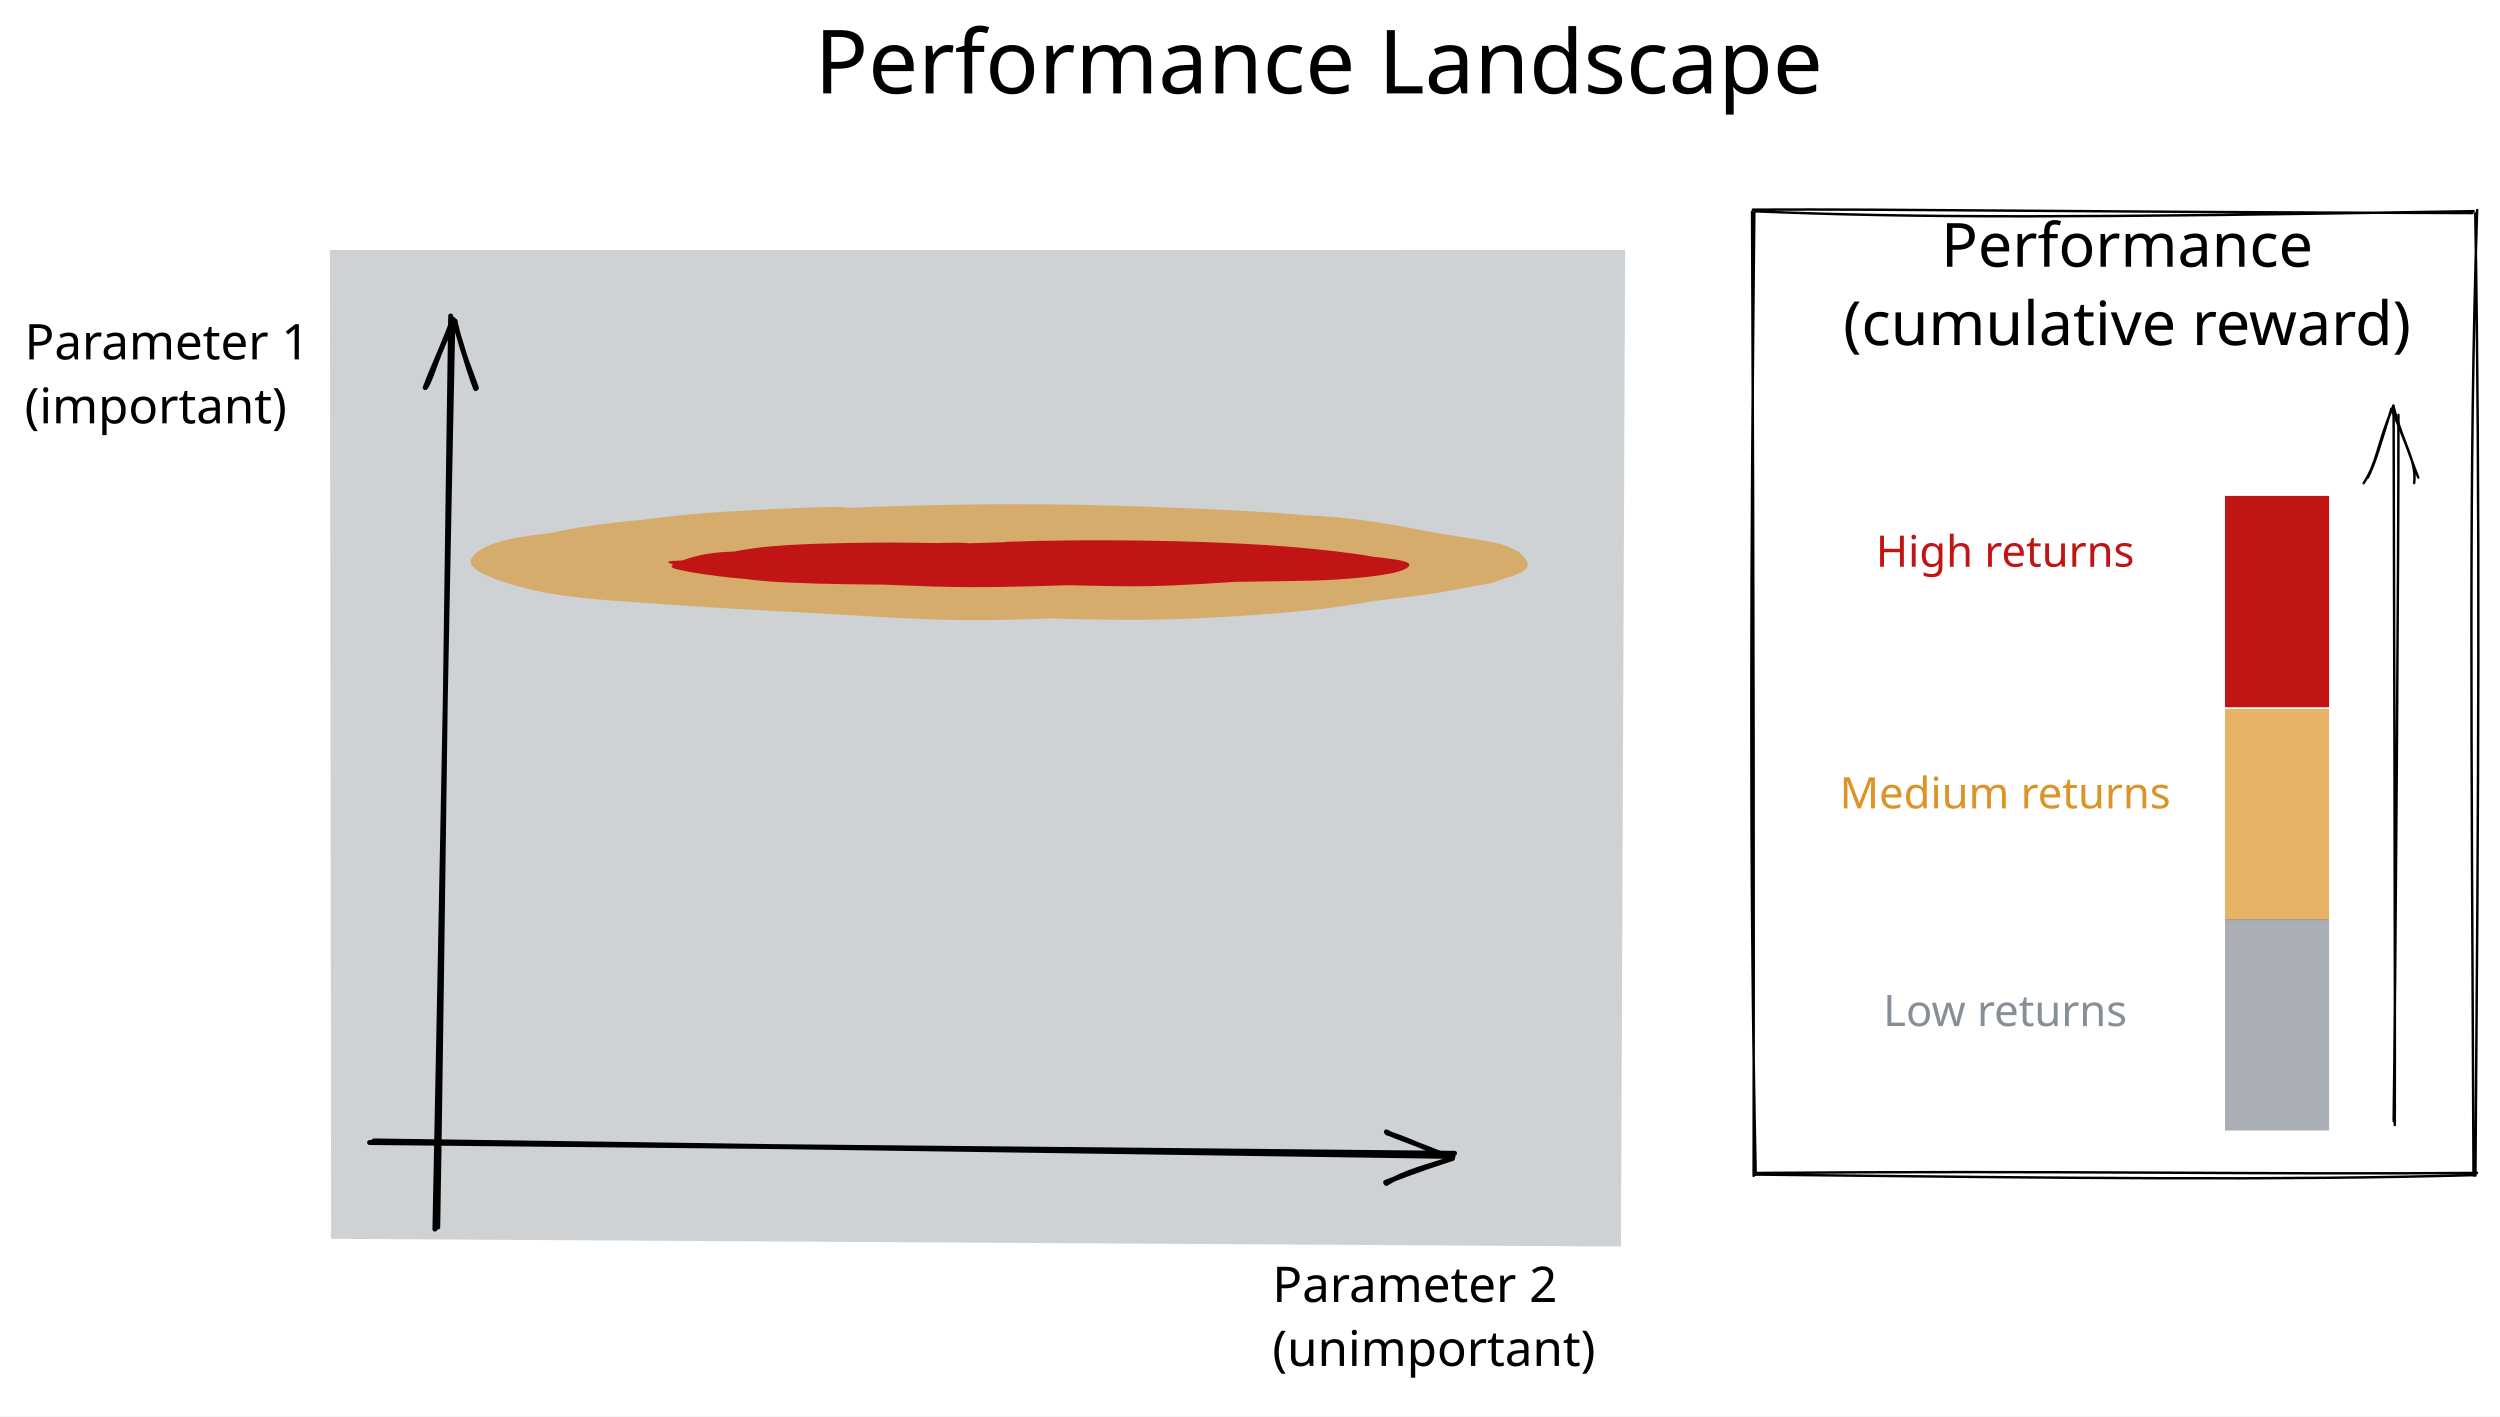
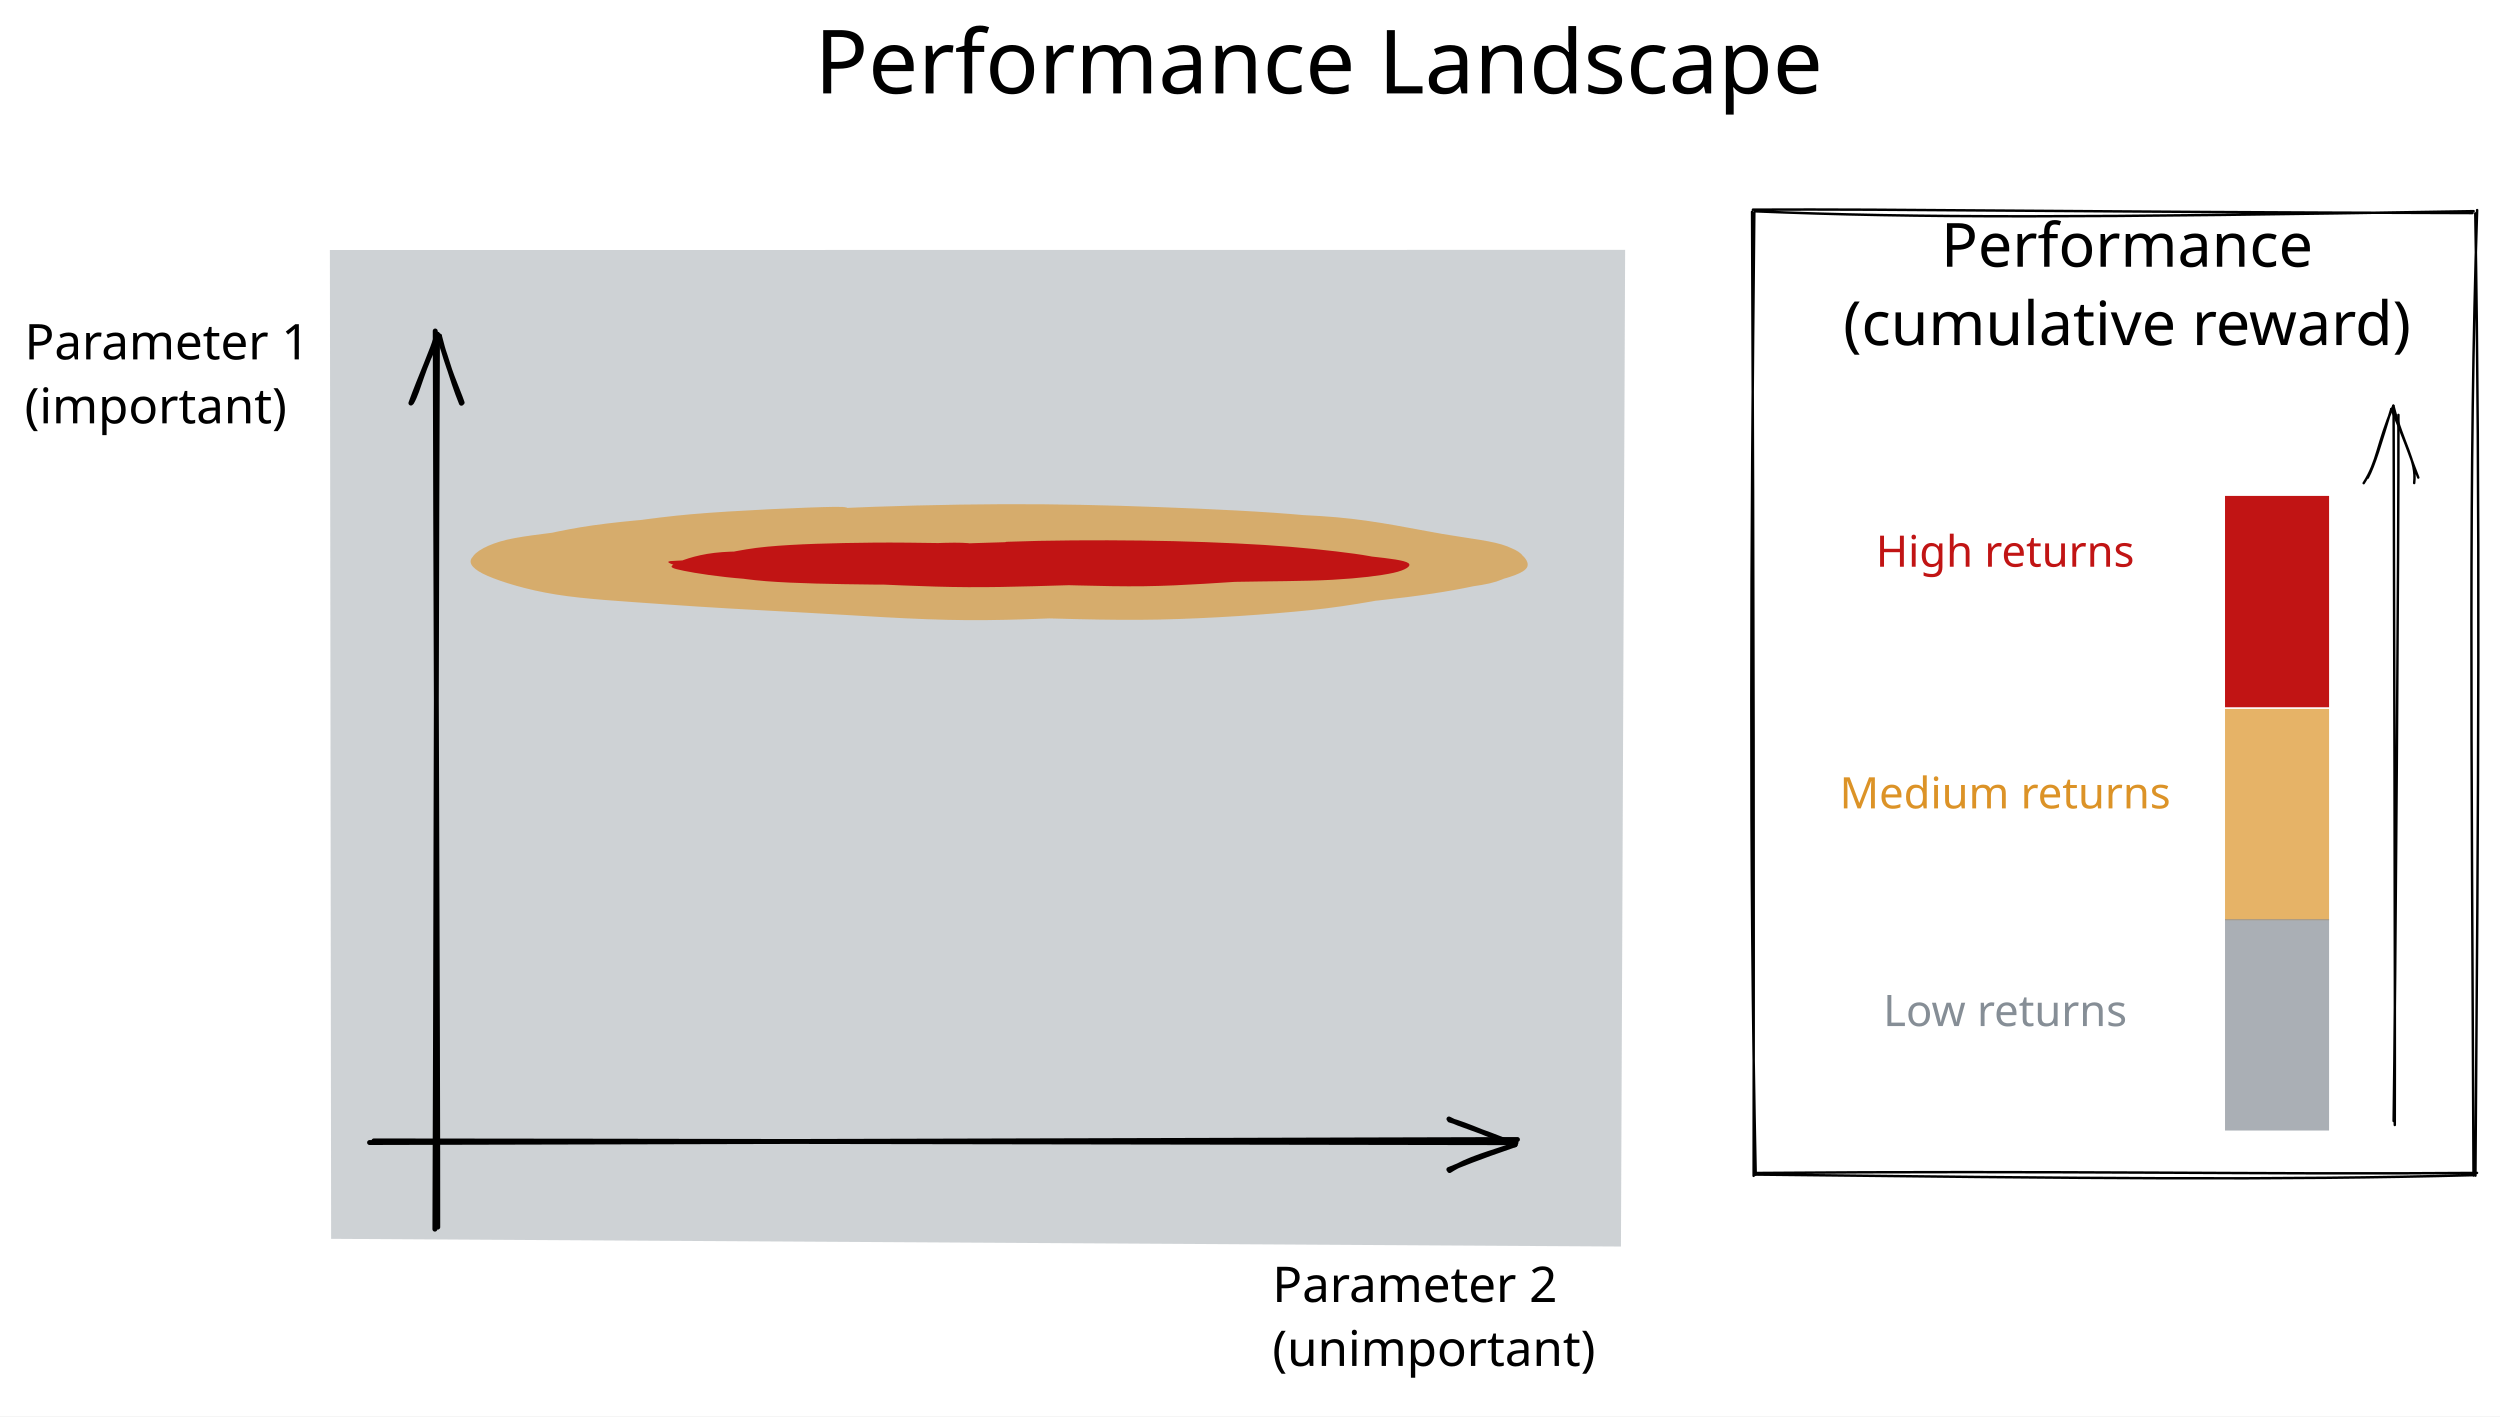
- <svg xmlns="http://www.w3.org/2000/svg" version="1.1" viewBox="0 0 1015.808 575.5" width="2031.615" height="1151">
+ <svg xmlns="http://www.w3.org/2000/svg" version="1.1" viewBox="0 0 1015.808 575.5" width="1015.808" height="575.5">
  <defs>
    <style class="style-fonts">
      @font-face {
        font-family: "Virgil";
        src: url("https://excalidraw.com/Virgil.woff2");
      }
      @font-face {
        font-family: "Cascadia";
        src: url("https://excalidraw.com/Cascadia.woff2");
      }
    </style>
  </defs>
  <rect x="0" y="0" width="1015.808" height="575.5" fill="#ffffff" />
  <g stroke-opacity="0.4" fill-opacity="0.4" stroke-linecap="round" transform="translate(135 100.5) rotate(0 262.5 202)">
    <path d="M-0.96 1.09 L525.33 1.03 L523.63 406 L-0.46 402.87" stroke="none" stroke-width="0" fill="#868e96" />
    <path d="M-0.68 0.74 C172.3 -0.25, 343.59 -0.39, 524.71 0.34 M0.29 -0.26 C160.48 -0.64, 320.47 -1.22, 525.36 0.39 M524.19 -0.76 C523.39 146.95, 523.22 295.77, 524.1 403.65 M525.52 -0.4 C526.5 124.49, 526.54 248.23, 524.51 404.41 M525.53 403.82 C361.76 402.11, 198.25 402.74, 0.77 403.56 M524.93 403.66 C415.17 401.81, 305.96 402.06, -0.21 404.27 M-0.62 404.7 C0.62 253.8, -0.24 101.48, 0.28 -0.1 M-0.09 404.41 C-2.15 291.42, -1.79 180.06, -0.54 0.23" stroke="transparent" stroke-width="1" fill="none" />
  </g>
  <g stroke-opacity="0.6" fill-opacity="0.6" stroke-linecap="round" transform="translate(192 205.5) rotate(0 214 23)">
    <path d="M227.52 0.61 C248.44 0.63, 271.88 1.82, 292.47 2.49 C313.05 3.17, 334.09 3.18, 351.02 4.67 C367.96 6.17, 382.5 9.48, 394.08 11.45 C405.65 13.42, 414.73 14.26, 420.47 16.51 C426.21 18.76, 429.71 22.49, 428.51 24.94 C427.31 27.39, 421.4 29.16, 413.26 31.19 C405.12 33.23, 393.96 35.33, 379.67 37.13 C365.38 38.93, 346.44 40.78, 327.51 42 C308.57 43.22, 287.19 43.7, 266.07 44.44 C244.96 45.19, 222.53 46.64, 200.81 46.48 C179.09 46.32, 156.22 44.54, 135.75 43.47 C115.27 42.39, 94.91 41.28, 77.94 40.04 C60.96 38.81, 45.87 37.99, 33.89 36.06 C21.92 34.14, 11.81 30.95, 6.11 28.49 C0.4 26.02, -1.83 23.48, -0.33 21.26 C1.16 19.05, 6.82 17.44, 15.09 15.22 C23.36 12.99, 35.34 9.86, 49.3 7.91 C63.26 5.96, 80.18 4.72, 98.85 3.51 C117.52 2.3, 139.09 1.17, 161.32 0.66 C183.55 0.16, 219.33 0.39, 232.23 0.46 C245.12 0.53, 238.93 0.76, 238.69 1.06 M147.42 1.11 C166.27 0.12, 193.36 -0.54, 215.31 -0.64 C237.25 -0.73, 258.35 -0.22, 279.09 0.55 C299.83 1.32, 321.77 2.3, 339.74 3.99 C357.72 5.67, 373.97 8.69, 386.95 10.64 C399.92 12.59, 410.9 13.76, 417.61 15.69 C424.32 17.61, 427.47 19.69, 427.2 22.21 C426.93 24.73, 422.85 28.63, 415.97 30.81 C409.1 33, 398.49 33.39, 385.94 35.32 C373.39 37.25, 358.5 40.57, 340.68 42.39 C322.85 44.21, 300.38 45.77, 278.98 46.24 C257.58 46.71, 233.95 45.67, 212.28 45.2 C190.61 44.73, 169.73 44.21, 148.96 43.42 C128.2 42.62, 105.74 41.7, 87.69 40.42 C69.64 39.13, 53.28 37.39, 40.64 35.7 C27.99 34.01, 18.67 32.53, 11.83 30.3 C4.99 28.07, -0.29 24.96, -0.38 22.33 C-0.48 19.69, 4.24 16.61, 11.27 14.51 C18.3 12.4, 28.84 11.55, 41.79 9.7 C54.73 7.86, 71.32 4.98, 88.91 3.44 C106.5 1.9, 137.12 0.56, 147.34 0.44 C157.55 0.32, 148.75 2.36, 150.21 2.71" stroke="none" stroke-width="0" fill="#dc9327" />
    <path d="M166.64 0.2 C186.29 -0.43, 210.49 0.82, 232.5 1 C254.52 1.18, 278.23 0.5, 298.71 1.26 C319.19 2.02, 339.01 3.95, 355.4 5.57 C371.79 7.19, 385.93 9.07, 397.04 10.98 C408.15 12.89, 417.18 14.58, 422.05 17.02 C426.92 19.47, 428.23 23.29, 426.25 25.67 C424.27 28.06, 418.51 29.14, 410.17 31.36 C401.83 33.57, 390.65 37.21, 376.18 38.96 C361.72 40.71, 342.36 40.7, 323.38 41.84 C304.4 42.98, 283.61 45.25, 262.29 45.79 C240.97 46.33, 217.53 45.32, 195.48 45.08 C173.43 44.84, 150.28 45.1, 130 44.36 C109.72 43.61, 90.43 42.16, 73.8 40.62 C57.17 39.09, 41.43 37.35, 30.19 35.14 C18.95 32.93, 11.39 29.75, 6.35 27.36 C1.32 24.96, -1.98 22.85, -0.02 20.75 C1.94 18.65, 9.42 16.78, 18.12 14.75 C26.81 12.71, 38 10.5, 52.16 8.55 C66.32 6.6, 82.12 4.4, 103.1 3.04 C124.07 1.68, 163.84 0.95, 178 0.39 C192.16 -0.16, 187.69 -0.66, 188.08 -0.28 M269.22 1.15 C290.5 1.53, 312.59 3.63, 331.04 5.02 C349.49 6.4, 366.09 7.58, 379.92 9.45 C393.75 11.31, 405.85 14.27, 414.03 16.19 C422.2 18.11, 427.81 18.65, 428.95 20.99 C430.09 23.33, 426.92 27.79, 420.86 30.24 C414.8 32.68, 404.82 34.04, 392.58 35.65 C380.34 37.26, 364.21 38.63, 347.42 39.91 C330.62 41.19, 312.08 42.4, 291.81 43.34 C271.53 44.27, 248.2 45.42, 225.79 45.53 C203.38 45.64, 178.53 44.62, 157.36 43.99 C136.19 43.35, 117.03 42.91, 98.76 41.73 C80.49 40.54, 61.88 38.79, 47.72 36.87 C33.56 34.95, 21.79 32.39, 13.8 30.19 C5.82 28, 0.89 26.04, -0.17 23.69 C-1.23 21.35, 1.76 18.32, 7.45 16.12 C13.13 13.92, 22.15 12.58, 33.93 10.49 C45.71 8.41, 60.83 4.93, 78.12 3.63 C95.4 2.33, 116.78 3.34, 137.62 2.68 C158.45 2.02, 181.41 0.11, 203.12 -0.33 C224.83 -0.78, 256.9 -0.15, 267.87 0.04 C278.83 0.22, 269.45 0.47, 268.89 0.78" stroke="transparent" stroke-width="1" fill="none" />
  </g>
  <g transform="translate(331 10) rotate(0 207 23.5)">
    <text x="0" y="0" font-family="Virgil, Segoe UI Emoji" font-size="36px" fill="#000000" text-anchor="start" style="white-space: pre;" direction="ltr" dominant-baseline="text-before-edge">Performance Landscape</text>
  </g>
  <g stroke-linecap="round" transform="translate(904.0769 201.5) rotate(0 21.14073 42.94211)">
    <path d="M0 0 L42.28 0 L42.28 85.88 L0 85.88" stroke="none" stroke-width="0" fill="#c11414" />
    <path d="M0 0 C12.95 0, 25.89 0, 42.28 0 M0 0 C13.68 0, 27.36 0, 42.28 0 M42.28 0 C42.28 24.57, 42.28 49.15, 42.28 85.88 M42.28 0 C42.28 17.59, 42.28 35.17, 42.28 85.88 M42.28 85.88 C29.67 85.88, 17.05 85.88, 0 85.88 M42.28 85.88 C32.39 85.88, 22.5 85.88, 0 85.88 M0 85.88 C0 63.72, 0 41.55, 0 0 M0 85.88 C0 56.52, 0 27.15, 0 0" stroke="transparent" stroke-width="1" fill="none" />
  </g>
  <g stroke-opacity="0.7" fill-opacity="0.7" stroke-linecap="round" transform="translate(904.0769 288.0449) rotate(0 21.14073 42.94211)">
    <path d="M0 0 L42.28 0 L42.28 85.88 L0 85.88" stroke="none" stroke-width="0" fill="#dc9327" />
    <path d="M0 0 C9.52 0, 19.03 0, 42.28 0 M0 0 C12.06 0, 24.11 0, 42.28 0 M42.28 0 C42.28 32.17, 42.28 64.33, 42.28 85.88 M42.28 0 C42.28 20.08, 42.28 40.16, 42.28 85.88 M42.28 85.88 C30.54 85.88, 18.8 85.88, 0 85.88 M42.28 85.88 C26.8 85.88, 11.33 85.88, 0 85.88 M0 85.88 C0 61.15, 0 36.43, 0 0 M0 85.88 C0 63.39, 0 40.9, 0 0" stroke="transparent" stroke-width="1" fill="none" />
  </g>
  <g stroke-opacity="0.7" fill-opacity="0.7" stroke-linecap="round" transform="translate(904.0769 373.4812) rotate(0 21.14073 42.94211)">
    <path d="M0 0 L42.28 0 L42.28 85.88 L0 85.88" stroke="none" stroke-width="0" fill="#868e96" />
    <path d="M0 0 C14.75 0, 29.5 0, 42.28 0 M0 0 C9.23 0, 18.45 0, 42.28 0 M42.28 0 C42.28 31.46, 42.28 62.91, 42.28 85.88 M42.28 0 C42.28 24.94, 42.28 49.88, 42.28 85.88 M42.28 85.88 C25.99 85.88, 9.69 85.88, 0 85.88 M42.28 85.88 C31.98 85.88, 21.67 85.88, 0 85.88 M0 85.88 C0 62.88, 0 39.87, 0 0 M0 85.88 C0 65.73, 0 45.58, 0 0" stroke="transparent" stroke-width="1" fill="none" />
  </g>
  <g stroke-linecap="round">
-     <g transform="translate(151 463.5) rotate(0 219.5846 3.23442)">
-       <path d="M-0.84 0.74 C72.42 1.55, 366.69 4.37, 440.01 5.11 M0.92 0.08 C74.04 1.03, 366.54 5.36, 439.41 6.39" stroke="#000000" stroke-width="2" fill="none" />
+     <g transform="translate(151 463.5) rotate(0 232.3663 0.1563153)">
+       <path d="M-0.84 0.74 C76.68 0.62, 388 -0.29, 465.57 -0.49 M0.92 0.08 C78.3 0.1, 387.85 0.7, 464.98 0.8" stroke="#000000" stroke-width="2" fill="none" />
    </g>
-     <g transform="translate(151 463.5) rotate(0 219.5846 3.23442)">
-       <path d="M412.3 17.36 C419.82 12.65, 429.48 10.43, 438.82 7.28 M412.01 16.92 C416.53 15.17, 423.25 12.4, 439.07 7.24" stroke="#000000" stroke-width="2" fill="none" />
+     <g transform="translate(151 463.5) rotate(0 232.3663 0.1563153)">
+       <path d="M438 12.13 C445.46 7.3, 455.08 4.95, 464.39 1.68 M437.7 11.69 C442.19 9.86, 448.88 7.02, 464.63 1.64" stroke="#000000" stroke-width="2" fill="none" />
    </g>
-     <g transform="translate(151 463.5) rotate(0 219.5846 3.23442)">
-       <path d="M412.6 -3.16 C420.05 -0.94, 429.62 3.76, 438.82 7.28 M412.31 -3.6 C416.82 -1.05, 423.48 0.48, 439.07 7.24" stroke="#000000" stroke-width="2" fill="none" />
+     <g transform="translate(151 463.5) rotate(0 232.3663 0.1563153)">
+       <path d="M438.03 -8.39 C445.53 -6.3, 455.13 -1.72, 464.39 1.68 M437.74 -8.83 C442.28 -6.36, 448.96 -4.9, 464.63 1.64" stroke="#000000" stroke-width="2" fill="none" />
    </g>
  </g>
  <mask />
  <g stroke-linecap="round">
-     <g transform="translate(0.5348034 358.4526) rotate(284.7688 179.8191 -44.42392)">
-       <path d="M0.7 0.23 C60.81 -14.45, 300.03 -74.29, 360.03 -89.08 M-0.39 -0.69 C59.6 -15.13, 298.9 -73.45, 359 -87.86" stroke="#000000" stroke-width="2" fill="none" />
+     <g transform="translate(1.146945 363.7565) rotate(284.7688 176.0713 -46.67862)">
+       <path d="M0.7 0.23 C59.56 -15.2, 293.78 -78.05, 352.53 -93.59 M-0.39 -0.69 C58.35 -15.88, 292.66 -77.21, 351.51 -92.37" stroke="#000000" stroke-width="2" fill="none" />
    </g>
-     <g transform="translate(0.5348034 358.4526) rotate(284.7688 179.8191 -44.42392)">
-       <path d="M334.4 -71.51 C339.32 -74.67, 346.52 -80.63, 358.49 -86.88 M334.07 -71.73 C343.17 -78.36, 353.92 -83.76, 358.94 -88.04" stroke="#000000" stroke-width="2" fill="none" />
+     <g transform="translate(1.146945 363.7565) rotate(284.7688 176.0713 -46.67862)">
+       <path d="M327.19 -75.6 C332.04 -78.86, 339.17 -84.93, 350.99 -91.39 M326.85 -75.82 C335.84 -82.62, 346.49 -88.17, 351.45 -92.55" stroke="#000000" stroke-width="2" fill="none" />
    </g>
-     <g transform="translate(0.5348034 358.4526) rotate(284.7688 179.8191 -44.42392)">
-       <path d="M329.57 -91.45 C335.52 -89.7, 343.91 -90.73, 358.49 -86.88 M329.24 -91.68 C340.41 -90.52, 353.06 -88.07, 358.94 -88.04" stroke="#000000" stroke-width="2" fill="none" />
+     <g transform="translate(1.146945 363.7565) rotate(284.7688 176.0713 -46.67862)">
+       <path d="M322.03 -95.46 C327.99 -93.83, 336.4 -94.98, 350.99 -91.39 M321.69 -95.68 C332.88 -94.72, 345.55 -92.47, 351.45 -92.55" stroke="#000000" stroke-width="2" fill="none" />
    </g>
  </g>
  <mask />
  <g stroke-linecap="round" transform="translate(273 220.5) rotate(0 149.5 9)">
    <path d="M96.61 1.34 C111.83 0.65, 132.75 -0.44, 150.75 -0.4 C168.75 -0.36, 187.76 0.98, 204.6 1.57 C221.45 2.17, 238.6 2.51, 251.82 3.18 C265.05 3.85, 276.05 4.73, 283.96 5.59 C291.86 6.44, 297.71 7.18, 299.23 8.3 C300.76 9.41, 298.23 11.15, 293.09 12.28 C287.94 13.41, 279.35 14.47, 268.36 15.08 C257.37 15.69, 242.82 15.64, 227.13 15.95 C211.43 16.27, 192.01 16.6, 174.2 16.96 C156.39 17.31, 137.81 18.19, 120.27 18.08 C102.73 17.98, 84.06 16.88, 68.97 16.32 C53.88 15.76, 40.43 15.53, 29.75 14.72 C19.07 13.9, 9.73 12.43, 4.91 11.44 C0.09 10.45, -1.26 9.99, 0.82 8.77 C2.9 7.55, 9.2 5.08, 17.39 4.13 C25.58 3.18, 34.41 3.76, 49.96 3.08 C65.51 2.41, 98.29 0.41, 110.67 0.07 C123.05 -0.28, 123.63 0.89, 124.22 1.01 M135.94 -0.35 C152.61 -0.99, 173.2 -1.08, 190.66 -0.86 C208.11 -0.65, 226.24 0.03, 240.66 0.92 C255.09 1.81, 268.03 3.23, 277.22 4.48 C286.42 5.73, 292.79 7.43, 295.82 8.42 C298.86 9.4, 298.49 9.61, 295.43 10.4 C292.38 11.19, 286.98 12.32, 277.47 13.14 C267.97 13.97, 252.65 14.59, 238.39 15.35 C224.13 16.11, 208.82 17.46, 191.91 17.7 C175.01 17.94, 155.22 16.9, 136.95 16.78 C118.68 16.67, 98.75 17.22, 82.31 17.03 C65.86 16.84, 50.12 16.57, 38.27 15.65 C26.43 14.72, 17.87 12.77, 11.25 11.48 C4.63 10.18, -1.31 8.69, -1.45 7.88 C-1.58 7.07, 3.78 7.66, 10.46 6.62 C17.14 5.57, 26.73 2.74, 38.64 1.64 C50.54 0.53, 65.61 0.15, 81.9 -0.02 C98.18 -0.2, 127.6 0.57, 136.33 0.59 C145.06 0.62, 134.08 -0.03, 134.27 0.12" stroke="none" stroke-width="0" fill="#c11414" />
    <path d="M180.69 0.51 C197.9 0.42, 216.12 0.37, 231.09 1.07 C246.06 1.77, 260.01 3.68, 270.5 4.7 C280.99 5.72, 289.34 6.16, 294.02 7.18 C298.7 8.2, 300.69 9.75, 298.57 10.84 C296.45 11.92, 289.8 12.74, 281.29 13.69 C272.78 14.64, 260.99 15.8, 247.51 16.54 C234.04 17.27, 217.29 17.84, 200.44 18.11 C183.6 18.39, 164.5 18.43, 146.45 18.17 C128.4 17.92, 108.66 16.88, 92.14 16.59 C75.62 16.29, 60.35 17.02, 47.32 16.42 C34.29 15.83, 21.64 14.25, 13.96 13 C6.28 11.75, 2.42 9.9, 1.26 8.9 C0.11 7.9, 2.01 7.91, 7.03 7 C12.04 6.09, 20.41 4.5, 31.35 3.45 C42.29 2.41, 56.86 1.21, 72.65 0.73 C88.44 0.25, 106.72 0.5, 126.08 0.58 C145.44 0.66, 177.29 1.16, 188.83 1.21 C200.36 1.27, 195.83 0.81, 195.29 0.91 M211.95 -0.18 C228.35 0.15, 243.59 1.22, 255.92 2.09 C268.24 2.96, 278.68 4.04, 285.9 5.03 C293.12 6.02, 298.35 7.07, 299.24 8.02 C300.13 8.97, 297.28 9.38, 291.24 10.73 C285.2 12.08, 274.89 14.84, 262.97 16.11 C251.05 17.39, 235.87 18.07, 219.72 18.38 C203.57 18.68, 183.9 17.94, 166.07 17.93 C148.23 17.91, 130.03 18.44, 112.69 18.31 C95.35 18.19, 76.84 17.7, 62.04 17.17 C47.24 16.63, 33.55 16.36, 23.89 15.09 C14.22 13.81, 7.65 10.93, 4.04 9.53 C0.44 8.12, -0.31 7.71, 2.24 6.66 C4.79 5.62, 10.39 4.12, 19.33 3.24 C28.27 2.37, 41.58 2.02, 55.87 1.41 C70.15 0.81, 88.03 -0.38, 105.03 -0.39 C122.03 -0.4, 140.08 1.26, 157.87 1.37 C175.66 1.48, 202.74 0.15, 211.77 0.25 C220.79 0.35, 212.94 1.63, 212.03 1.94" stroke="transparent" stroke-width="1" fill="none" />
  </g>
  <g transform="translate(563 503.5) rotate(0 14 13)">
    <text x="0" y="0" font-family="Virgil, Segoe UI Emoji" font-size="20px" fill="transparent" text-anchor="start" style="white-space: pre;" direction="ltr" dominant-baseline="text-before-edge">Pa</text>
  </g>
  <g transform="translate(10 130.5) rotate(0 59 26)">
    <text x="0" y="0" font-family="Virgil, Segoe UI Emoji" font-size="20px" fill="#000000" text-anchor="start" style="white-space: pre;" direction="ltr" dominant-baseline="text-before-edge">Parameter 1</text>
    <text x="0" y="26" font-family="Virgil, Segoe UI Emoji" font-size="20px" fill="#000000" text-anchor="start" style="white-space: pre;" direction="ltr" dominant-baseline="text-before-edge">(important)</text>
  </g>
  <g transform="translate(517 513.5) rotate(0 64.5 26)">
    <text x="0" y="0" font-family="Virgil, Segoe UI Emoji" font-size="20px" fill="#000000" text-anchor="start" style="white-space: pre;" direction="ltr" dominant-baseline="text-before-edge">Parameter 2</text>
    <text x="0" y="26" font-family="Virgil, Segoe UI Emoji" font-size="20px" fill="#000000" text-anchor="start" style="white-space: pre;" direction="ltr" dominant-baseline="text-before-edge">(unimportant)</text>
  </g>
  <g stroke-linecap="round">
-     <g transform="translate(973.0367 167.7746) rotate(0 -0.4423077 144.1923)">
+     <g transform="translate(973.0367 167.7746) rotate(0 0.5259893 144.0786)">
      <path d="M-0.46 -1.18 C-0.32 47.01, 0.21 241.23, 0.02 289.34 M1.5 0.81 C1.63 48.66, 0.25 239.8, -0.45 287.72" stroke="#000000" stroke-width="1" fill="none" />
    </g>
-     <g transform="translate(973.0367 167.7746) rotate(0 -0.4423077 144.1923)">
+     <g transform="translate(973.0367 167.7746) rotate(0 0.5259893 144.0786)">
      <path d="M7.9 28.5 C8.98 19.18, 3.46 13.17, -0.56 -2.92 M9.57 26.27 C7.41 21.05, 4.93 12.78, -1.39 -1.59" stroke="#000000" stroke-width="1" fill="none" />
    </g>
-     <g transform="translate(973.0367 167.7746) rotate(0 -0.4423077 144.1923)">
+     <g transform="translate(973.0367 167.7746) rotate(0 0.5259893 144.0786)">
      <path d="M-12.62 28.55 C-6.72 19.3, -7.42 13.27, -0.56 -2.92 M-10.96 26.31 C-8.21 21.08, -5.79 12.8, -1.39 -1.59" stroke="#000000" stroke-width="1" fill="none" />
    </g>
  </g>
  <mask />
  <g transform="translate(745.2885 89.15385) rotate(0 118.9808 31.84615)">
    <text x="118.981" y="0" font-family="Virgil, Segoe UI Emoji" font-size="24.769px" fill="#000000" text-anchor="middle" style="white-space: pre;" direction="ltr" dominant-baseline="text-before-edge">Performance</text>
    <text x="118.981" y="31.846" font-family="Virgil, Segoe UI Emoji" font-size="24.769px" fill="#000000" text-anchor="middle" style="white-space: pre;" direction="ltr" dominant-baseline="text-before-edge">(cumulative reward)</text>
  </g>
  <g transform="translate(762.9808 216.5385) rotate(0 51.75 11.5)">
    <text x="51.75" y="0" font-family="Virgil, Segoe UI Emoji" font-size="17.692px" fill="#c11414" text-anchor="middle" style="white-space: pre;" direction="ltr" dominant-baseline="text-before-edge">High returns</text>
  </g>
  <g transform="translate(749.2692 314.7308) rotate(0 65.46154 11.5)">
    <text x="65.462" y="0" font-family="Virgil, Segoe UI Emoji" font-size="17.692px" fill="#dc9327" text-anchor="middle" style="white-space: pre;" direction="ltr" dominant-baseline="text-before-edge">Medium returns</text>
  </g>
  <g transform="translate(762.9808 403.1923) rotate(0 51.75 11.5)">
    <text x="51.75" y="0" font-family="Virgil, Segoe UI Emoji" font-size="17.692px" fill="#868e96" text-anchor="middle" style="white-space: pre;" direction="ltr" dominant-baseline="text-before-edge">Low returns</text>
  </g>
  <g stroke-linecap="round" transform="translate(713 86.5) rotate(0 146.4038 195.5)">
    <path d="M-0.74 -1.32 C61.19 -1.63, 123.43 -0.36, 291.64 0.08 M-0.04 -0.64 C66.27 2.13, 133.91 2.02, 292.09 -0.71 M293.52 -1.14 C290.09 104.51, 291.24 208.04, 292.04 391.16 M292.76 0.2 C294.77 118.2, 294.03 237.51, 292.83 391.19 M293.47 390.08 C207.59 390.82, 124.24 389.03, -0.23 390.11 M292.52 390.98 C213.22 393.14, 133.81 392.28, 0.3 390.76 M-0.46 391.28 C-0.36 276.95, -0.37 162.3, -1.1 -0.45 M0.39 390.87 C-2.28 263.07, -1.53 134.46, -0.18 -0.03" stroke="#000000" stroke-width="1" fill="none" />
  </g>
</svg>
